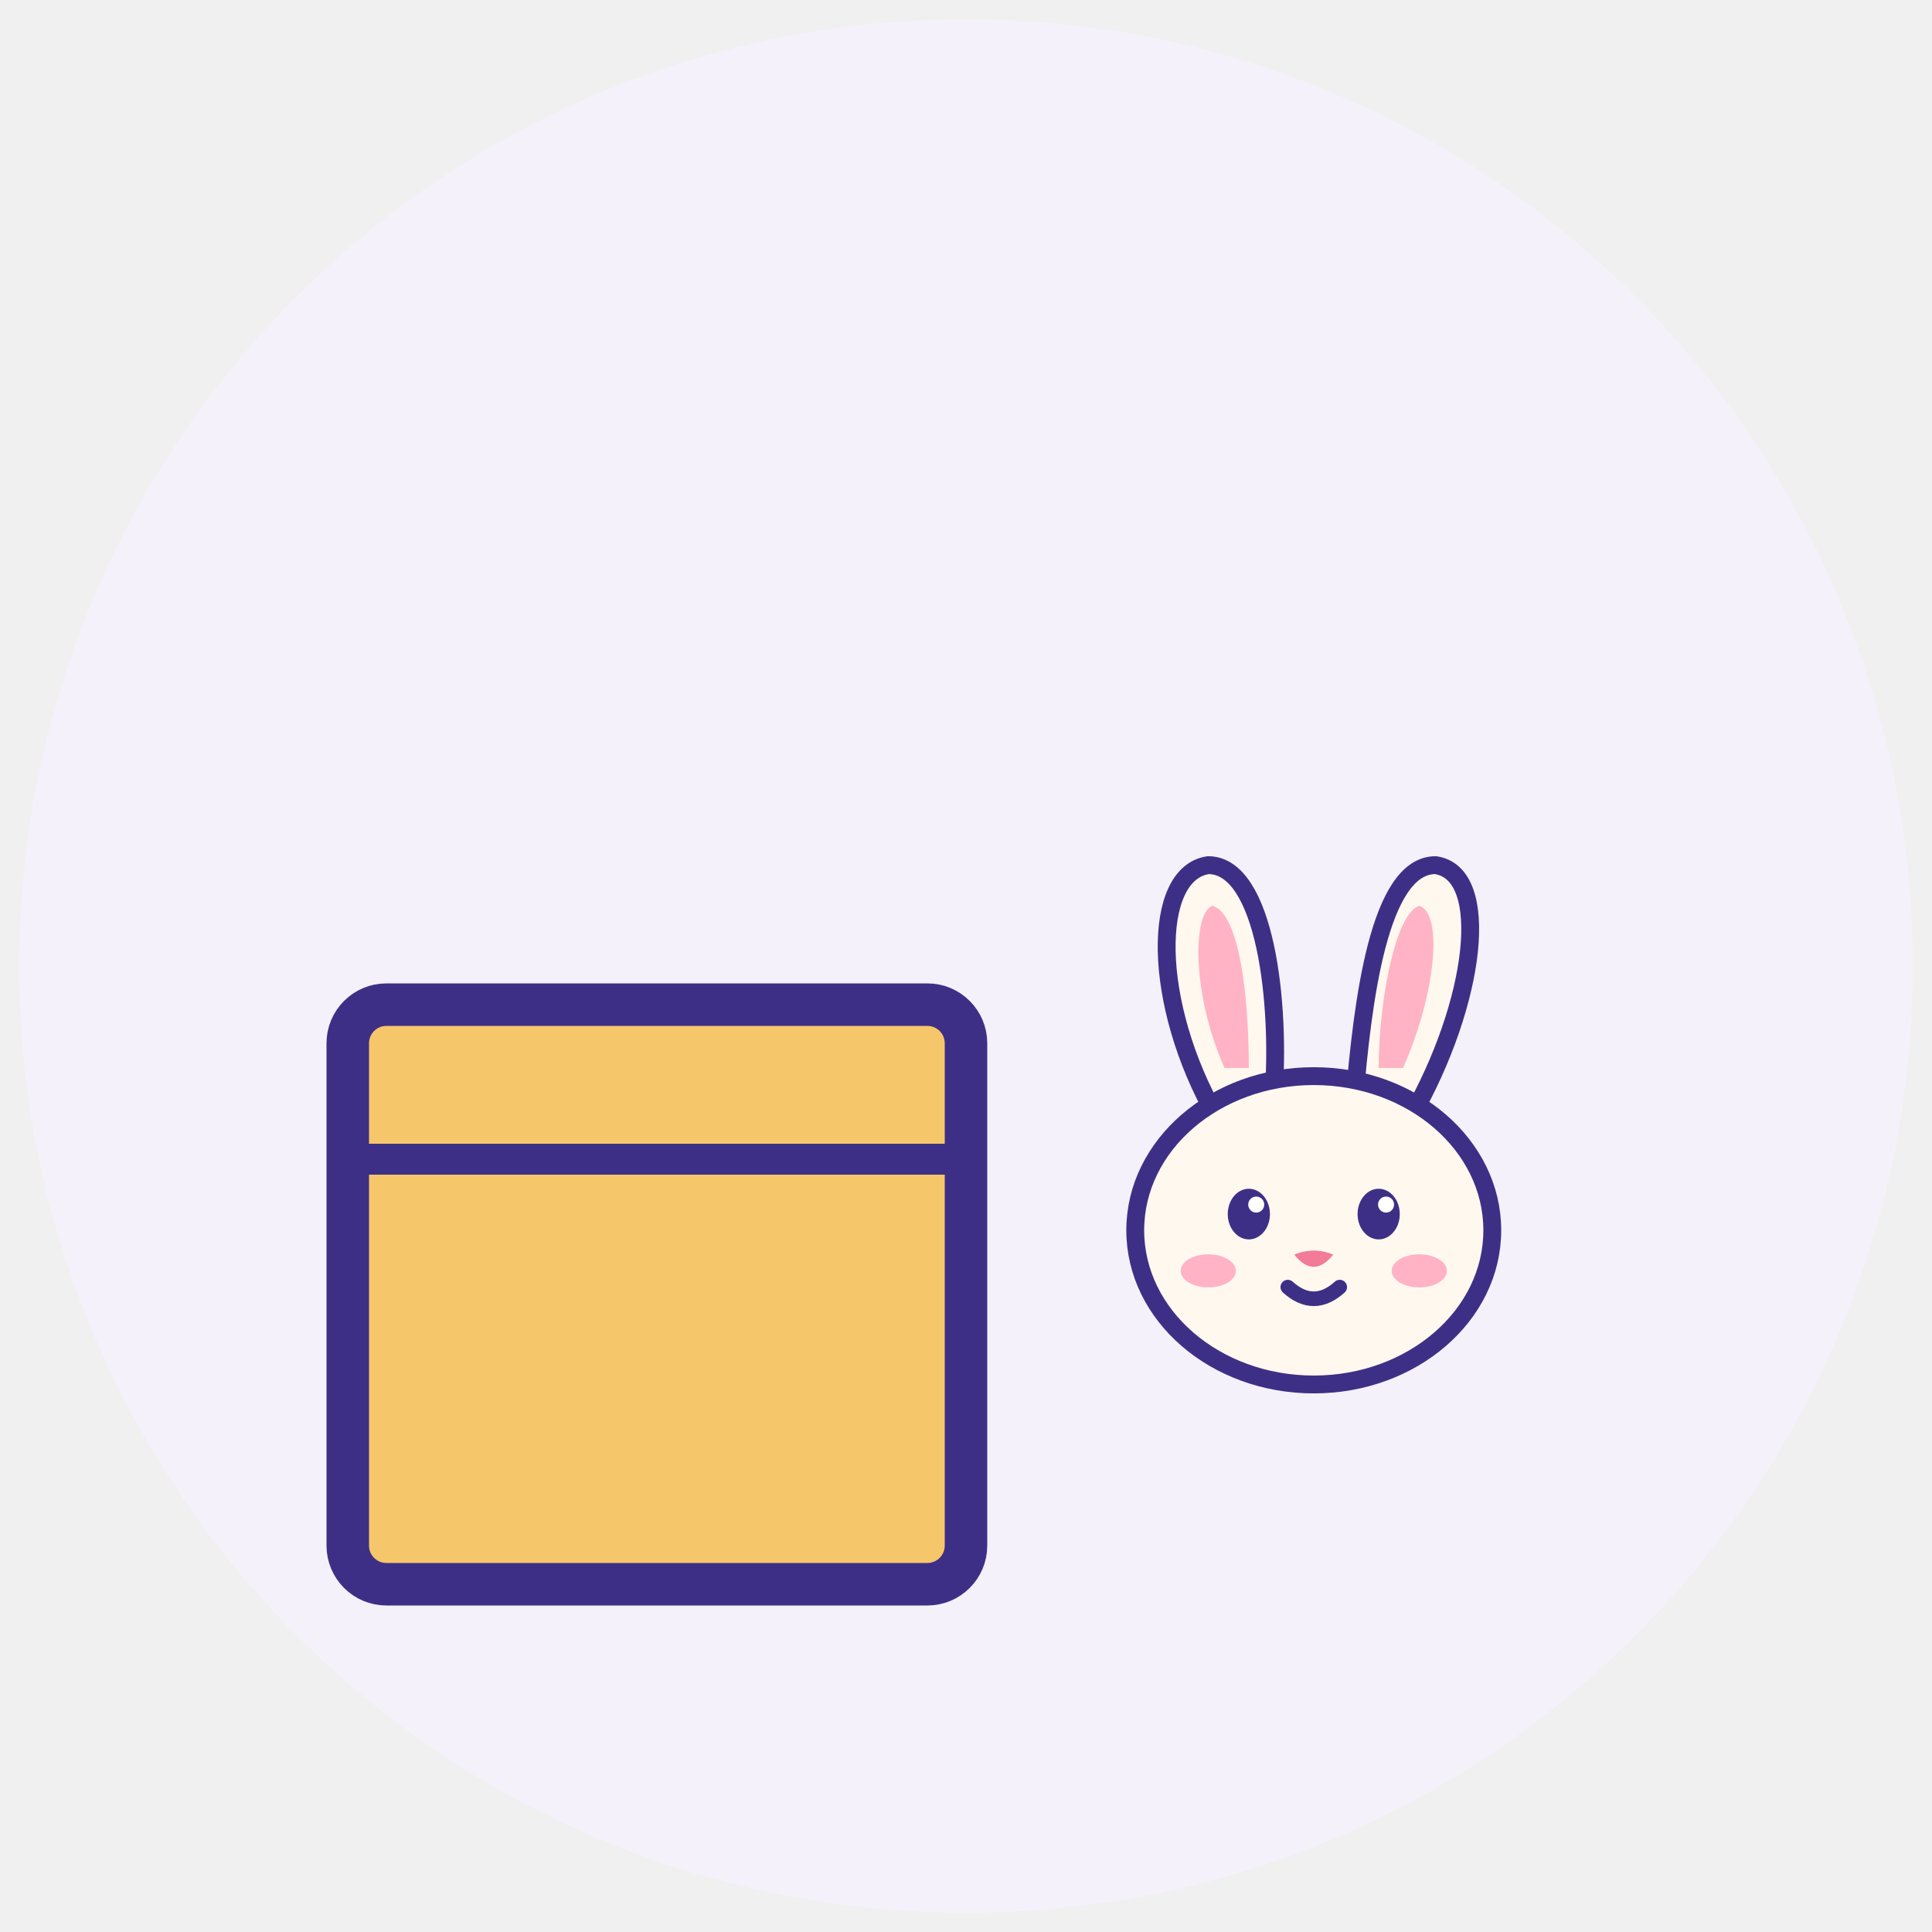
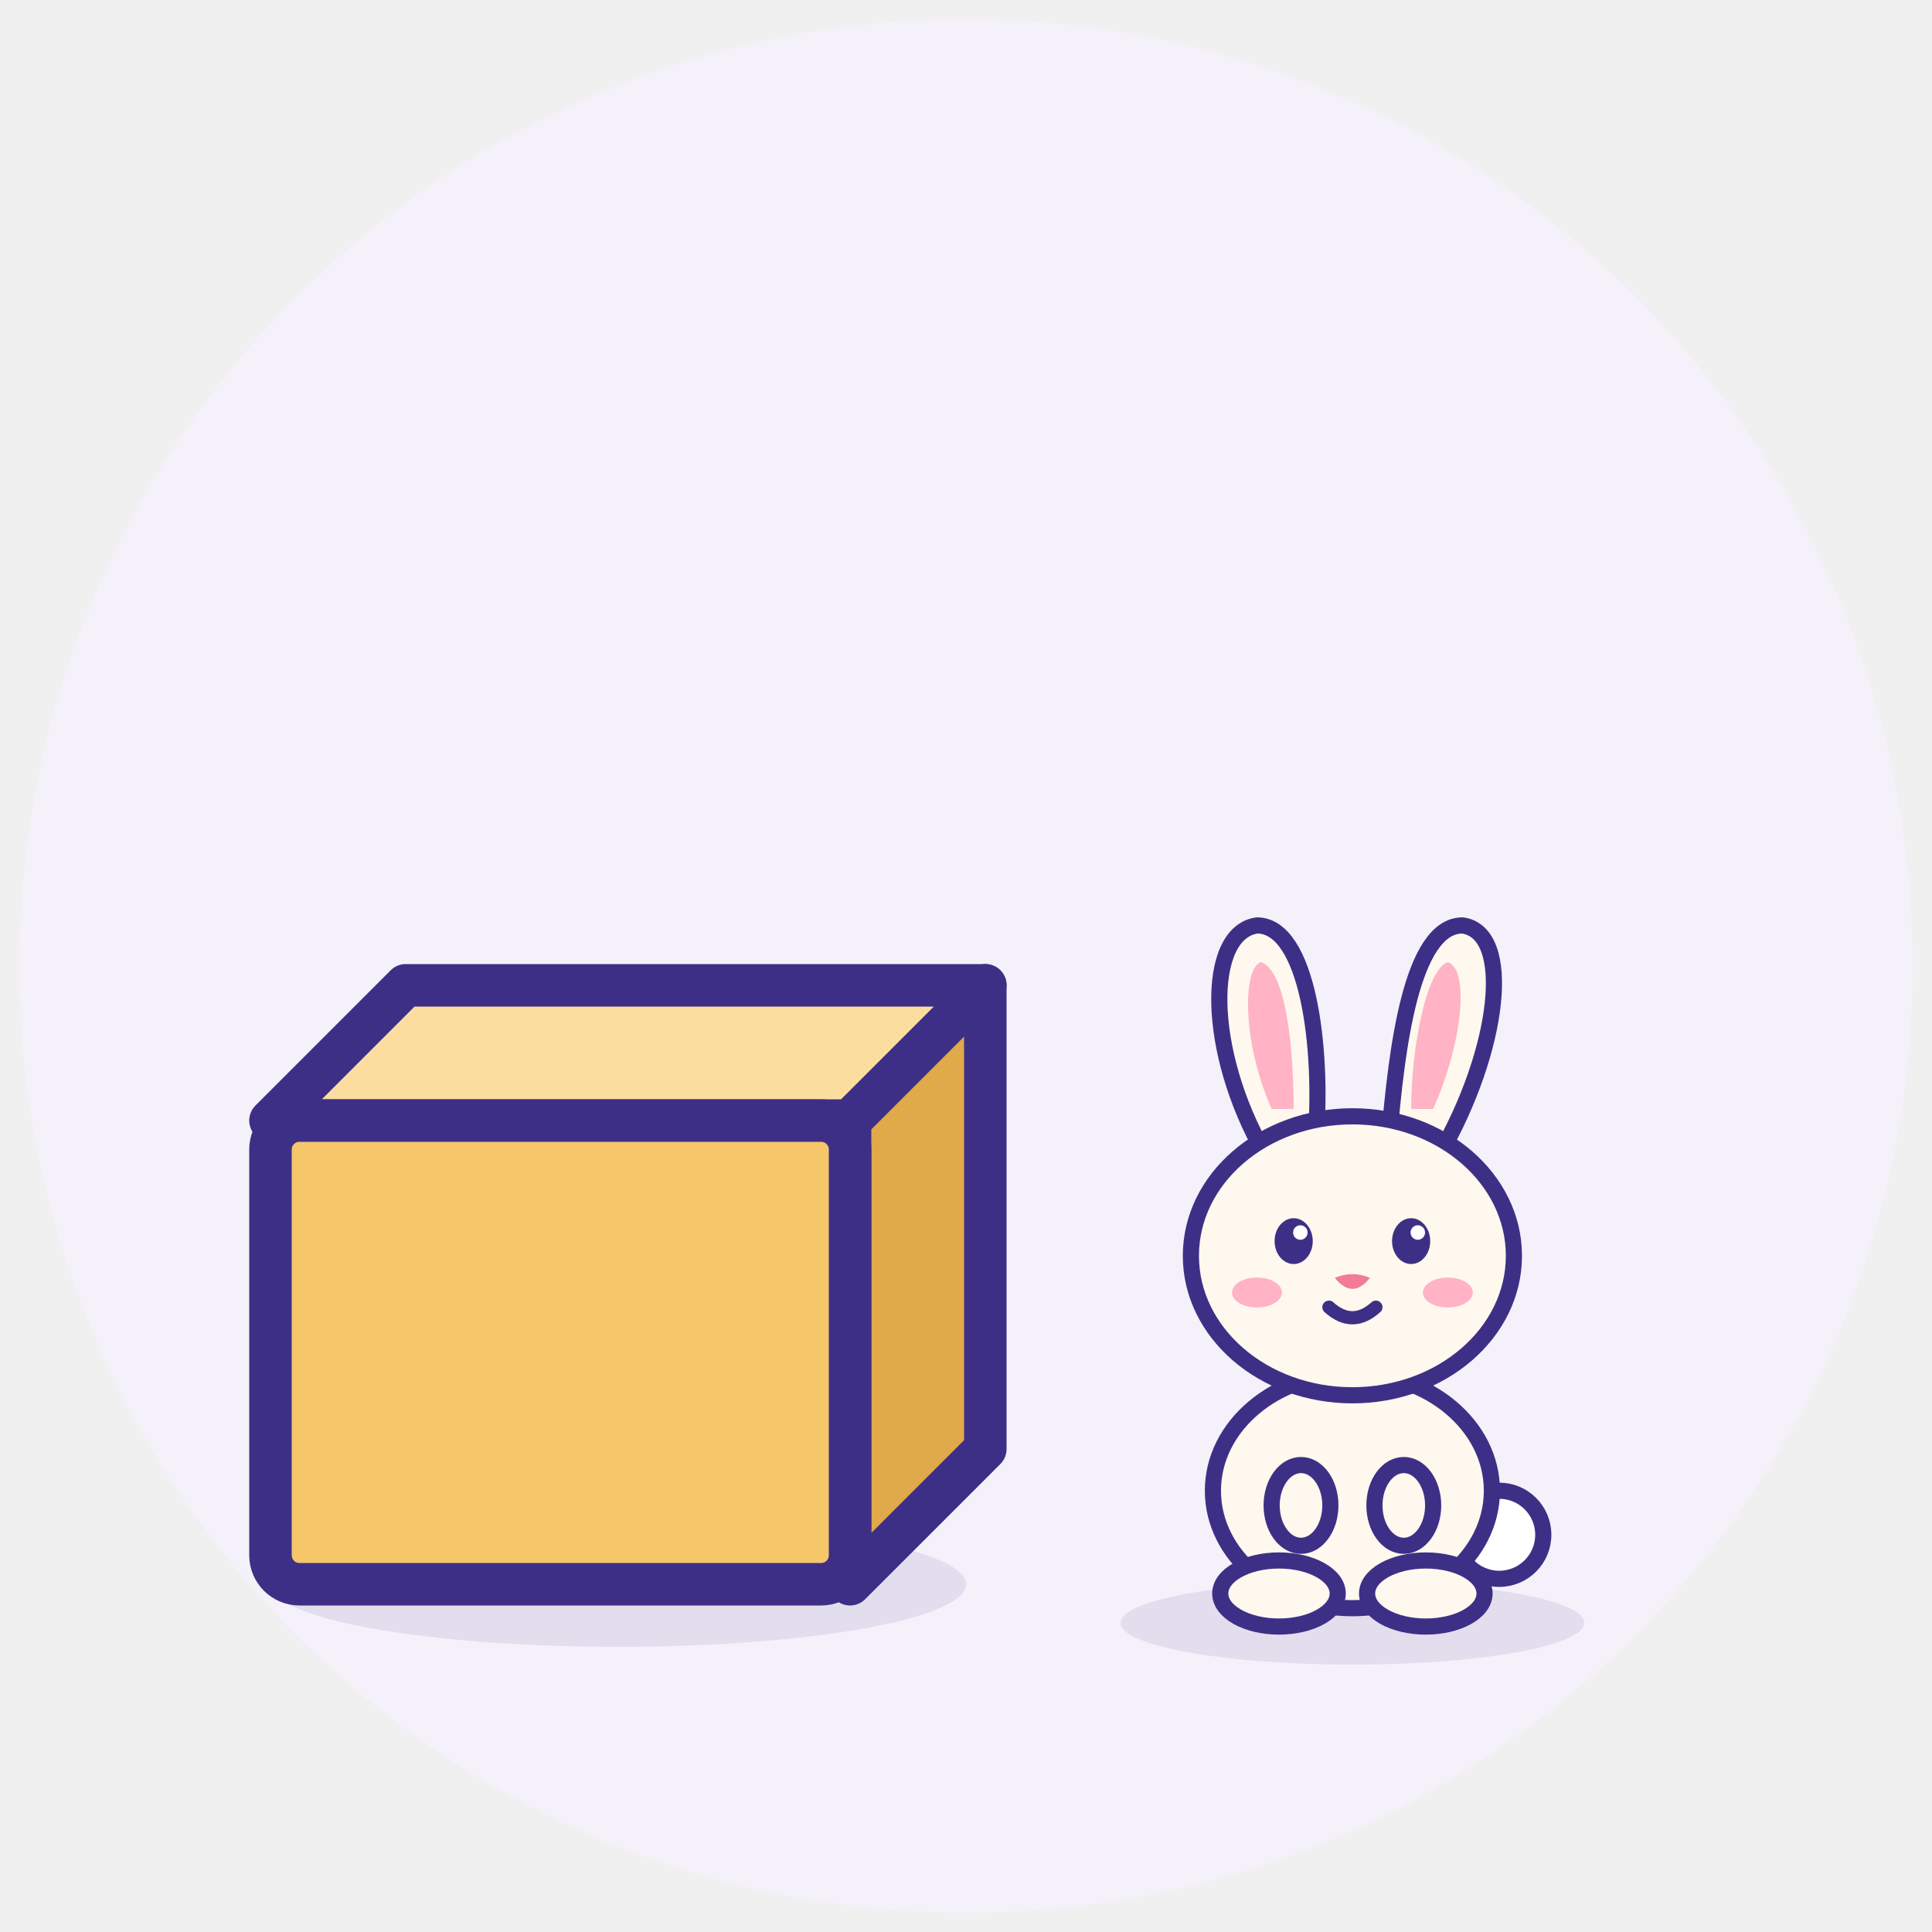
<svg xmlns="http://www.w3.org/2000/svg" viewBox="0 0 100 100" width="256" height="256">
  <circle cx="50" cy="50" r="49" fill="#F4F1FA" />
-   <rect x="18" y="52" width="32" height="30" rx="2" fill="#F6C66B" stroke="#3E2F86" stroke-width="2.2" stroke-linejoin="round" />
-   <path d="M18 60 H50" fill="none" stroke="#3E2F86" stroke-width="1.6" stroke-linecap="round" stroke-linejoin="round" />
-   <g transform="translate(68 62) scale(0.42) translate(-50 -50)">
+   <ellipse cx="32" cy="82" rx="18" ry="3.24" fill="#3E2F86" opacity="0.1" />
+   <path d="M14 58 L21 51 H51 L44 58Z" fill="#FBDDA0" stroke="#3E2F86" stroke-width="2.2" stroke-linejoin="round" stroke-linecap="round" />
+   <path d="M44 58 L51 51 V75 L44 82Z" fill="#E0A94A" stroke="#3E2F86" stroke-width="2.2" stroke-linejoin="round" stroke-linecap="round" />
+   <rect x="14" y="58" width="30" height="24" rx="1.5" fill="#F6C66B" stroke="#3E2F86" stroke-width="2.2" stroke-linejoin="round" />
+   <ellipse cx="70" cy="84" rx="12" ry="2.16" fill="#3E2F86" opacity="0.1" />
+   <g transform="translate(70 84) scale(0.38) translate(-50 -104)">
+     <circle cx="70" cy="92" r="6" fill="#fff" stroke="#3E2F86" stroke-width="2.2" />
+     <ellipse cx="50" cy="86" rx="19" ry="16" fill="#FFF8EE" stroke="#3E2F86" stroke-width="2.2" />
+     <ellipse cx="40" cy="100" rx="8" ry="4.5" fill="#FFF8EE" stroke="#3E2F86" stroke-width="2.2" />
+     <ellipse cx="60" cy="100" rx="8" ry="4.5" fill="#FFF8EE" stroke="#3E2F86" stroke-width="2.2" />
+     <ellipse cx="43" cy="88" rx="4" ry="5.5" fill="#FFF8EE" stroke="#3E2F86" stroke-width="2.2" />
+     <ellipse cx="57" cy="88" rx="4" ry="5.5" fill="#FFF8EE" stroke="#3E2F86" stroke-width="2.2" />
    <path d="M38 40 C30 26 30 10 37 9 C44 9 46 26 45 38Z" fill="#FFF8EE" stroke="#3E2F86" stroke-width="2.2" stroke-linejoin="round" stroke-linecap="round" />
    <path d="M39 34 C35 25 35 15 37.5 14 C41 15 42 26 42 34Z" fill="#FFB3C5" />
    <path d="M55 38 C56 26 58 9 65 9 C72 10 70 26 62 40Z" fill="#FFF8EE" stroke="#3E2F86" stroke-width="2.2" stroke-linejoin="round" stroke-linecap="round" />
    <path d="M58 34 C58 26 60 15 63 14 C66 15 65 25 61 34Z" fill="#FFB3C5" />
    <ellipse cx="50" cy="54" rx="22" ry="19" fill="#FFF8EE" stroke="#3E2F86" stroke-width="2.2" />
    <ellipse cx="42" cy="52" rx="2.6" ry="3.12" fill="#3E2F86" />
    <circle cx="42.91" cy="50.83" r="0.988" fill="#fff" />
    <ellipse cx="58" cy="52" rx="2.6" ry="3.12" fill="#3E2F86" />
    <circle cx="58.91" cy="50.83" r="0.988" fill="#fff" />
    <ellipse cx="37" cy="59" rx="3.4" ry="2.04" fill="#FFB3C5" />
    <ellipse cx="63" cy="59" rx="3.4" ry="2.04" fill="#FFB3C5" />
    <path d="M47.6 57 Q50 56 52.4 57 Q50 60 47.6 57Z" fill="#F27B98" />
    <path d="M46.8 61 Q50 63.88 53.2 61" fill="none" stroke="#3E2F86" stroke-width="1.8" stroke-linecap="round" stroke-linejoin="round" />
  </g>
</svg>
